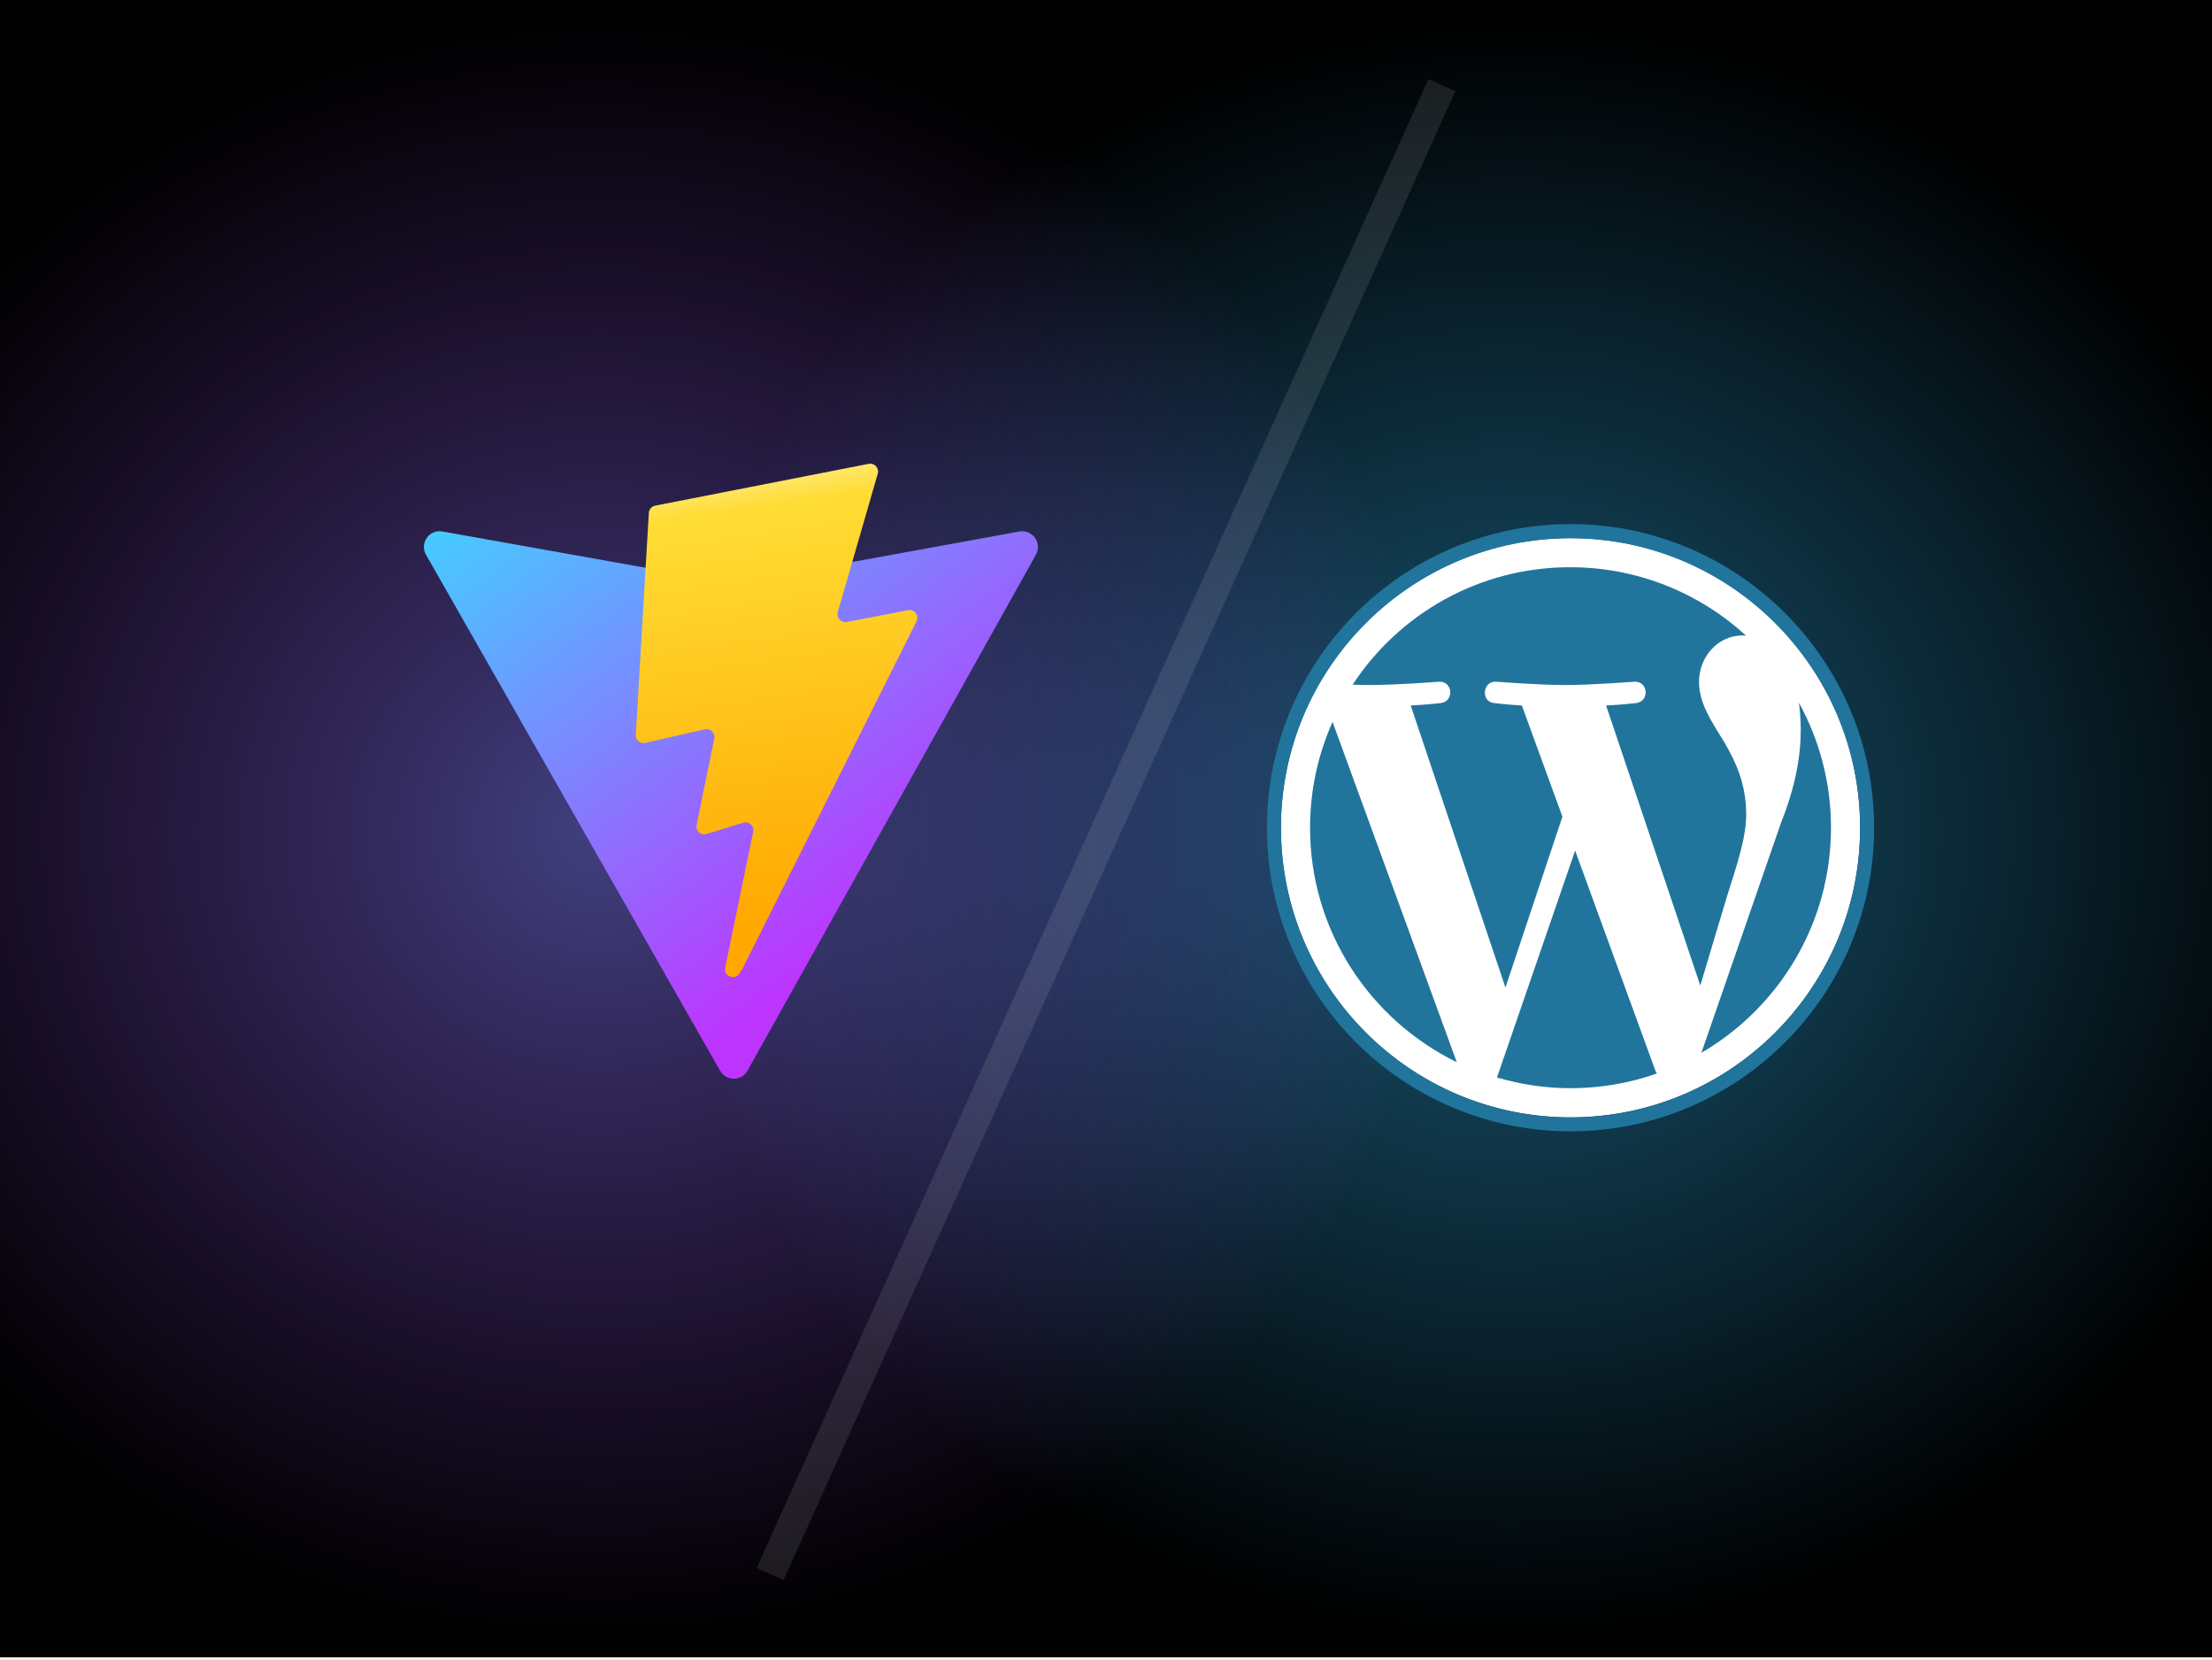
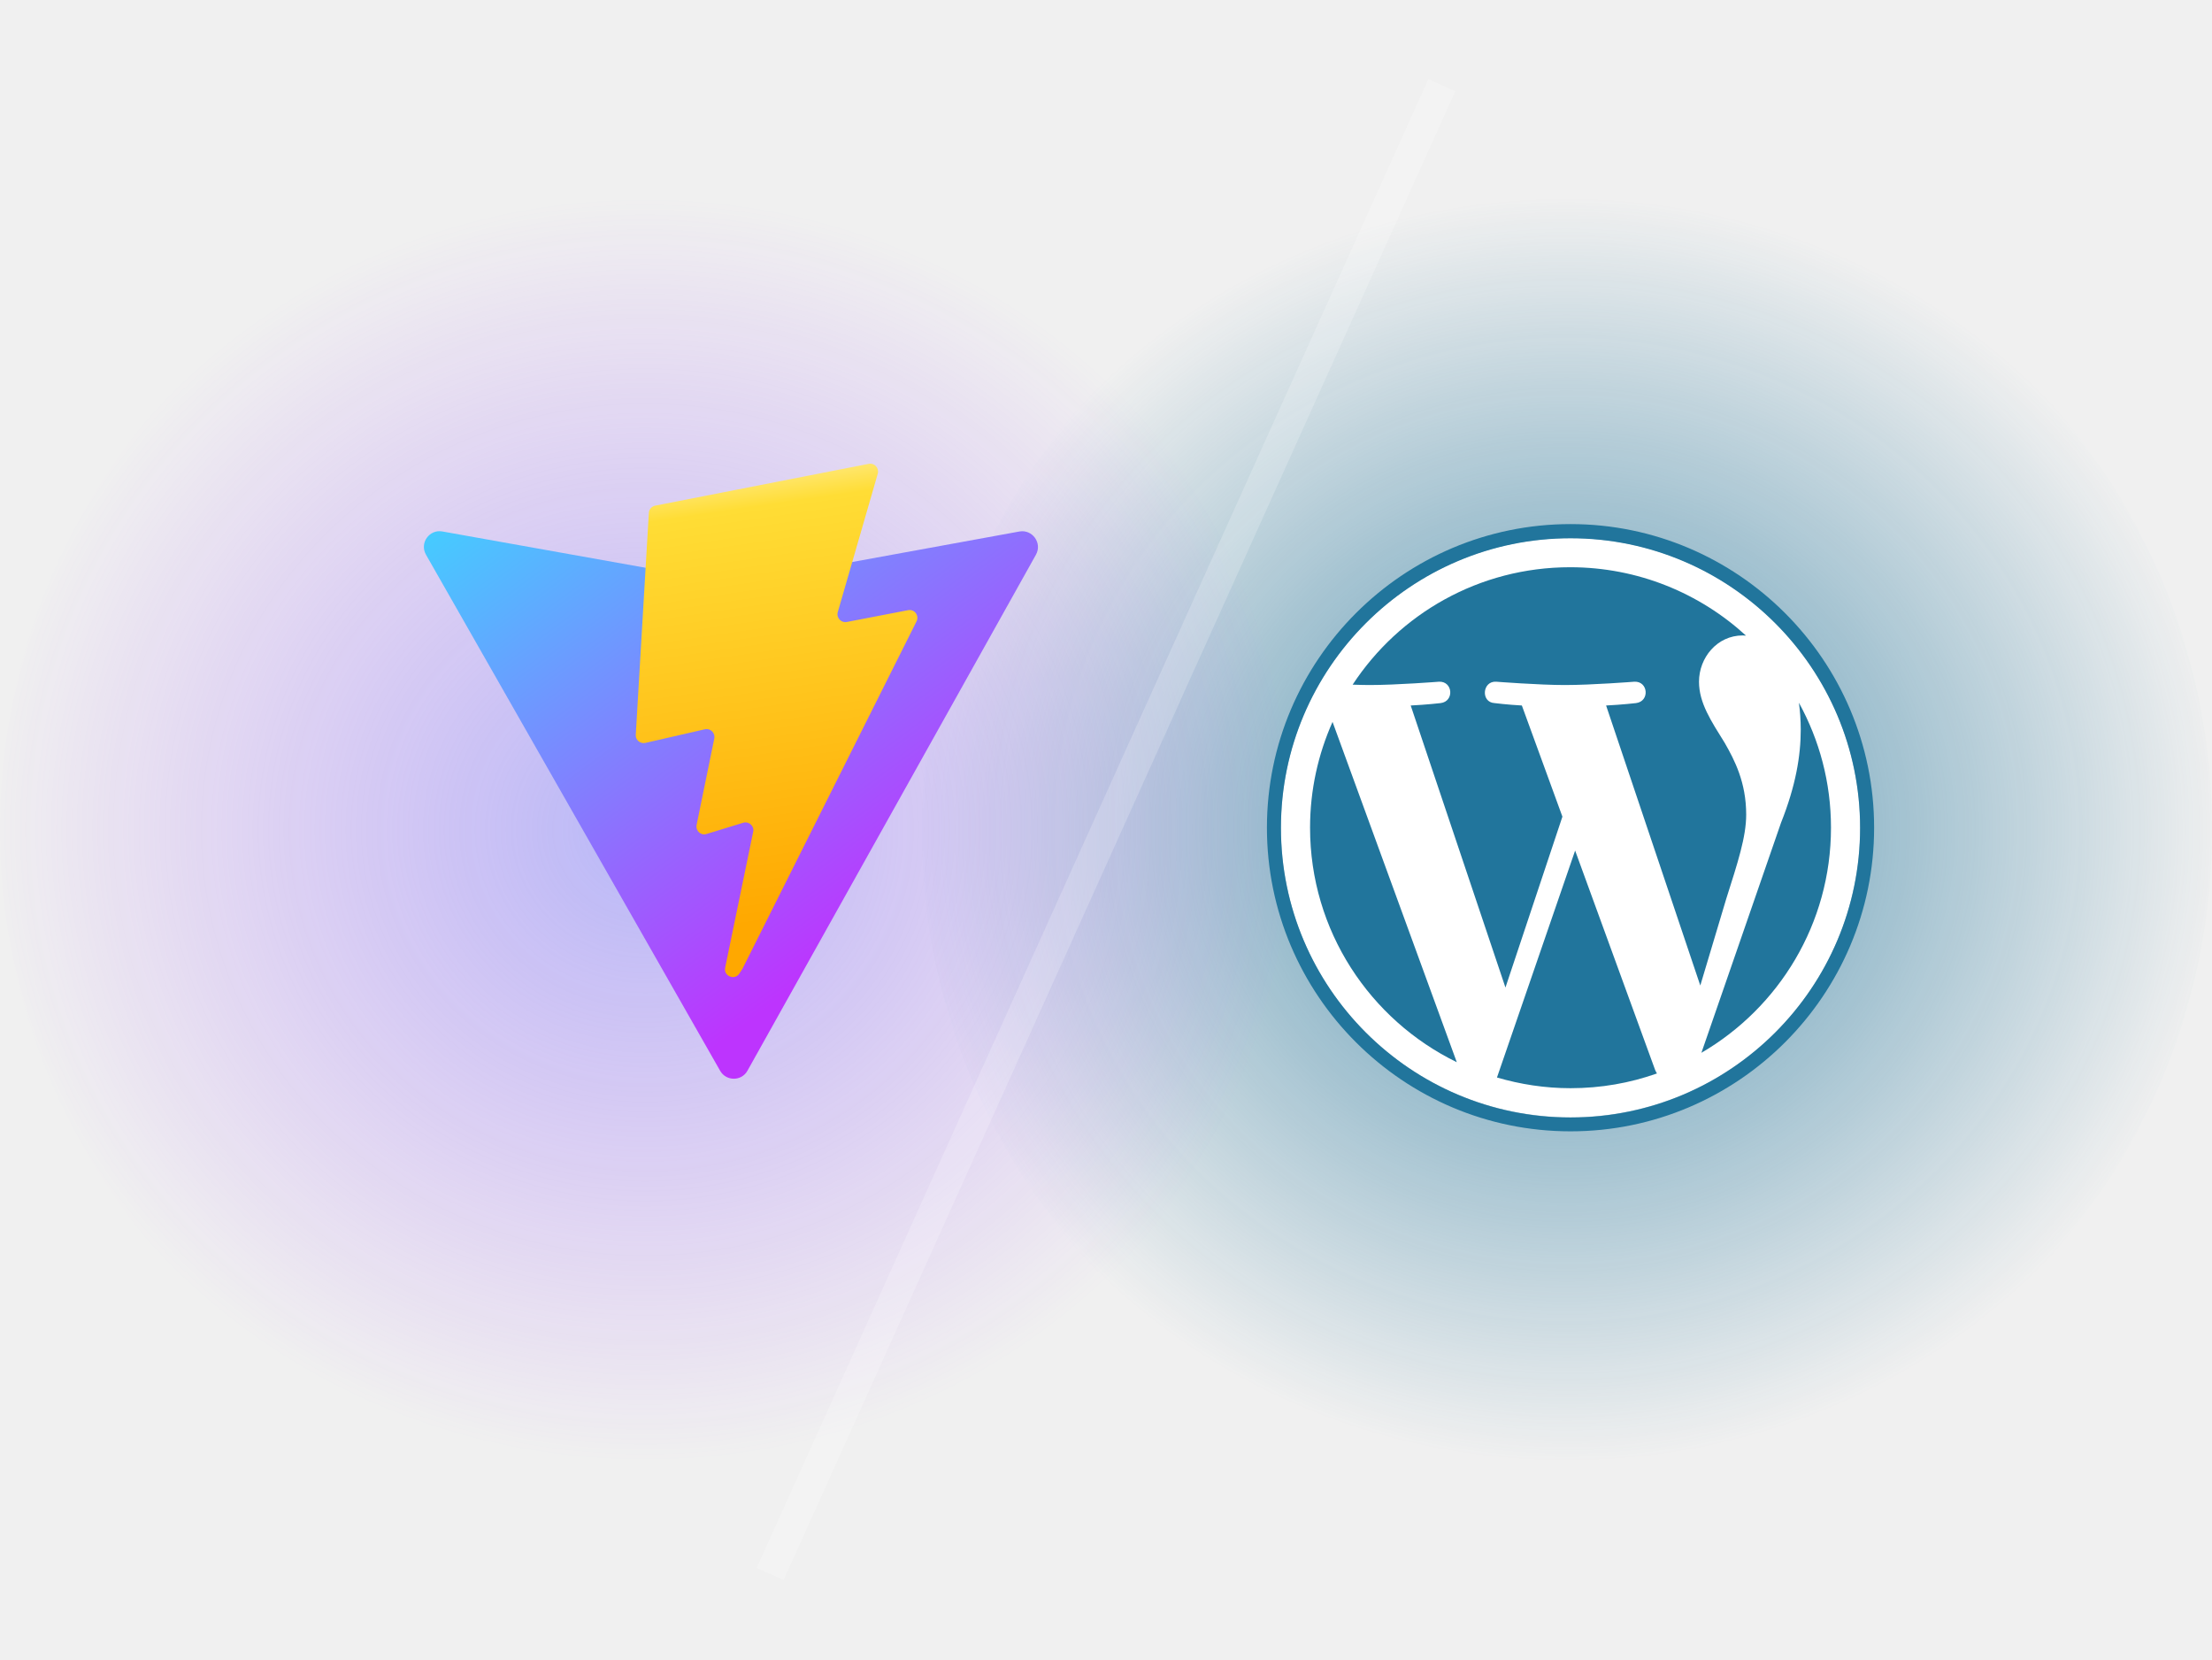
<svg xmlns="http://www.w3.org/2000/svg" version="1.1" id="Layer_1" x="0px" y="0px" viewBox="0 0 1200 900" style="enable-background:new 0 0 1200 900;" xml:space="preserve">
  <style type="text/css">
	.st0{fill:url(#SVGID_1_);}
- 	.st1{fill:url(#SVGID_00000181051716334920153830000012947569401247765920_);}
+ 	.st1{fill:url(#SVGID_00000031927408701492870700000002854172236635999403_);}
	.st2{fill:#FFFFFF;}
- 	.st3{fill:url(#SVGID_00000006679290689364391430000014787279027306150053_);}
- 	.st4{fill:url(#SVGID_00000121263440006056306940000000205187485785778835_);}
+ 	.st3{fill:url(#SVGID_00000112590412455715890460000006679977295682655112_);}
+ 	.st4{fill:url(#SVGID_00000161633995868008622460000000966988265512050101_);}
	.st5{fill:#21759C;}
- 	.st6{opacity:0.1;}
+ 	.st6{opacity:0.2;}
	.st7{fill:none;stroke:#FFFFFF;stroke-width:16;stroke-miterlimit:10;}
</style>
-   <rect y="-1" width="1200" height="900" />
-   <radialGradient id="SVGID_1_" cx="807.473" cy="428.717" r="452.783" gradientTransform="matrix(1.0148 0 0 0.9742 0 32.3521)" gradientUnits="userSpaceOnUse">
+   <radialGradient id="SVGID_1_" cx="858.533" cy="407.803" r="401.887" gradientTransform="matrix(0.8892 0 0 -0.8536 86.5714 798.121)" gradientUnits="userSpaceOnUse">
    <stop offset="0" style="stop-color:#21759C;stop-opacity:0.75" />
    <stop offset="1" style="stop-color:#21759C;stop-opacity:0" />
  </radialGradient>
-   <circle class="st0" cx="819.4" cy="450" r="450" />
-   <radialGradient id="SVGID_00000132081722121896501500000009994363377984648377_" cx="321.255" cy="428.717" r="452.783" gradientTransform="matrix(1.0148 0 0 0.9742 0 32.3521)" gradientUnits="userSpaceOnUse">
+   <circle class="st0" cx="850" cy="450" r="350" />
+   <radialGradient id="SVGID_00000148655252804883727020000009527658046522742462_" cx="273.101" cy="407.655" r="452.772" gradientTransform="matrix(0.7893 0 0 -0.7577 134.4444 758.8849)" gradientUnits="userSpaceOnUse">
    <stop offset="0" style="stop-color:#8081FE;stop-opacity:0.5" />
    <stop offset="1" style="stop-color:#A94EFE;stop-opacity:0" />
  </radialGradient>
-   <circle style="fill:url(#SVGID_00000132081722121896501500000009994363377984648377_);" cx="326" cy="450" r="450" />
+   <circle style="fill:url(#SVGID_00000148655252804883727020000009527658046522742462_);" cx="350" cy="450" r="350" />
  <circle class="st2" cx="852" cy="449" r="157.1" />
-   <linearGradient id="SVGID_00000169549387649052851070000003797288732352786563_" gradientUnits="userSpaceOnUse" x1="313.112" y1="212.998" x2="507.945" y2="477.597" gradientTransform="matrix(1 0 0 1 0 2)">
+   <linearGradient id="SVGID_00000047030423219953311060000009041136302457346483_" gradientUnits="userSpaceOnUse" x1="313.089" y1="686.985" x2="507.922" y2="422.386" gradientTransform="matrix(1 0 0 -1 0 902)">
    <stop offset="0" style="stop-color:#41D1FF" />
    <stop offset="1" style="stop-color:#BD34FE" />
  </linearGradient>
-   <path style="fill:url(#SVGID_00000169549387649052851070000003797288732352786563_);" d="M562,300.9L405.5,580.8  c-3.2,5.8-11.5,5.8-14.8,0.1l-159.6-280c-3.6-6.3,1.8-13.9,8.9-12.6l156.7,28c1,0.2,2,0.2,3,0l153.4-28  C560.1,287.1,565.5,294.6,562,300.9z" />
-   <linearGradient id="SVGID_00000071551075193766066800000010038253362695895949_" gradientUnits="userSpaceOnUse" x1="405.014" y1="253.196" x2="440.259" y2="494.969" gradientTransform="matrix(1 0 0 1 0 2)">
+   <path style="fill:url(#SVGID_00000047030423219953311060000009041136302457346483_);" d="M562,300.9L405.5,580.8  c-3.2,5.8-11.5,5.8-14.8,0.1l-159.6-280c-3.6-6.3,1.8-13.9,8.9-12.6l156.7,28c1,0.2,2,0.2,3,0l153.4-28  C560.1,287.1,565.5,294.6,562,300.9z" />
+   <linearGradient id="SVGID_00000062156912140938695980000009543266286620065981_" gradientUnits="userSpaceOnUse" x1="404.98" y1="646.799" x2="440.224" y2="405.026" gradientTransform="matrix(1 0 0 -1 0 902)">
    <stop offset="0" style="stop-color:#FFEA83" />
    <stop offset="8.333330e-02" style="stop-color:#FFDD35" />
    <stop offset="1" style="stop-color:#FFA800" />
  </linearGradient>
-   <path style="fill:url(#SVGID_00000071551075193766066800000010038253362695895949_);" d="M471.3,251.6l-115.9,22.7  c-1.9,0.4-3.3,2-3.4,3.9l-7.1,120.4c-0.2,2.8,2.4,5,5.2,4.4l32.3-7.4c3-0.7,5.7,2,5.1,5l-9.6,46.9c-0.6,3.2,2.3,5.9,5.4,4.9  l19.9-6.1c3.1-0.9,6.1,1.8,5.4,4.9l-15.2,73.7c-1,4.6,5.2,7.1,7.7,3.2l1.7-2.6l94.4-188.4c1.6-3.2-1.1-6.8-4.6-6.1l-33.2,6.4  c-3.1,0.6-5.8-2.3-4.9-5.4l21.7-75.1C477,253.9,474.4,251,471.3,251.6z" />
+   <path style="fill:url(#SVGID_00000062156912140938695980000009543266286620065981_);" d="M471.3,251.6l-115.9,22.7  c-1.9,0.4-3.3,2-3.4,3.9l-7.1,120.4c-0.2,2.8,2.4,5,5.2,4.4l32.3-7.4c3-0.7,5.7,2,5.1,5l-9.6,46.9c-0.6,3.2,2.3,5.9,5.4,4.9  l19.9-6.1c3.1-0.9,6.1,1.8,5.4,4.9l-15.2,73.7c-1,4.6,5.2,7.1,7.7,3.2l1.7-2.6l94.4-188.4c1.6-3.2-1.1-6.8-4.6-6.1l-33.2,6.4  c-3.1,0.6-5.8-2.3-4.9-5.4l21.7-75.1C477,253.9,474.4,251,471.3,251.6z" />
  <g>
    <path class="st5" d="M710.7,449c0,55.9,32.5,104.2,79.6,127.2l-67.4-184.6C715.1,409.1,710.7,428.5,710.7,449z" />
    <path class="st5" d="M947.3,441.9c0-17.5-6.3-29.6-11.7-39c-7.2-11.6-13.9-21.5-13.9-33.1c0-13,9.8-25.1,23.7-25.1   c0.6,0,1.2,0.1,1.8,0.1c-25.1-23-58.6-37.1-95.4-37.1c-49.4,0-92.8,25.3-118,63.7c3.3,0.1,6.4,0.2,9.1,0.2   c14.8,0,37.7-1.8,37.7-1.8c7.6-0.4,8.5,10.7,0.9,11.6c0,0-7.7,0.9-16.2,1.3l51.4,153l30.9-92.7l-22-60.3   c-7.6-0.4-14.8-1.3-14.8-1.3c-7.6-0.4-6.7-12.1,0.9-11.6c0,0,23.3,1.8,37.2,1.8c14.8,0,37.7-1.8,37.7-1.8   c7.6-0.4,8.5,10.7,0.9,11.6c0,0-7.7,0.9-16.2,1.3l51.1,151.9l14.1-47.1C942.7,468,947.3,454,947.3,441.9z" />
    <path class="st5" d="M854.5,461.4l-42.4,123.1c12.7,3.7,26,5.8,39.9,5.8c16.5,0,32.2-2.8,46.9-8c-0.4-0.6-0.7-1.2-1-1.9   L854.5,461.4z" />
    <path class="st5" d="M975.9,381.2c0.6,4.5,1,9.3,1,14.5c0,14.3-2.7,30.5-10.7,50.6L923,571.1c42-24.5,70.3-70,70.3-122.1   C993.3,424.4,987,401.4,975.9,381.2z" />
-     <path class="st5" d="M852,284.3c-90.8,0-164.7,73.9-164.7,164.7S761.2,613.7,852,613.7s164.7-73.9,164.7-164.7   C1016.7,358.2,942.8,284.3,852,284.3z M852,606.2c-86.6,0-157.1-70.5-157.1-157.1S765.4,292,852,292s157.1,70.5,157.1,157.1   S938.6,606.2,852,606.2z" />
+     <path class="st5" d="M852,284.3c-90.8,0-164.7,73.9-164.7,164.7S761.2,613.7,852,613.7s164.7-73.9,164.7-164.7   S942.8,284.3,852,284.3z M852,606.2c-86.6,0-157.1-70.5-157.1-157.1S765.4,292,852,292s157.1,70.5,157.1,157.1   S938.6,606.2,852,606.2z" />
  </g>
  <g class="st6">
    <line class="st7" x1="782.2" y1="46.2" x2="417.8" y2="853.8" />
  </g>
</svg>
